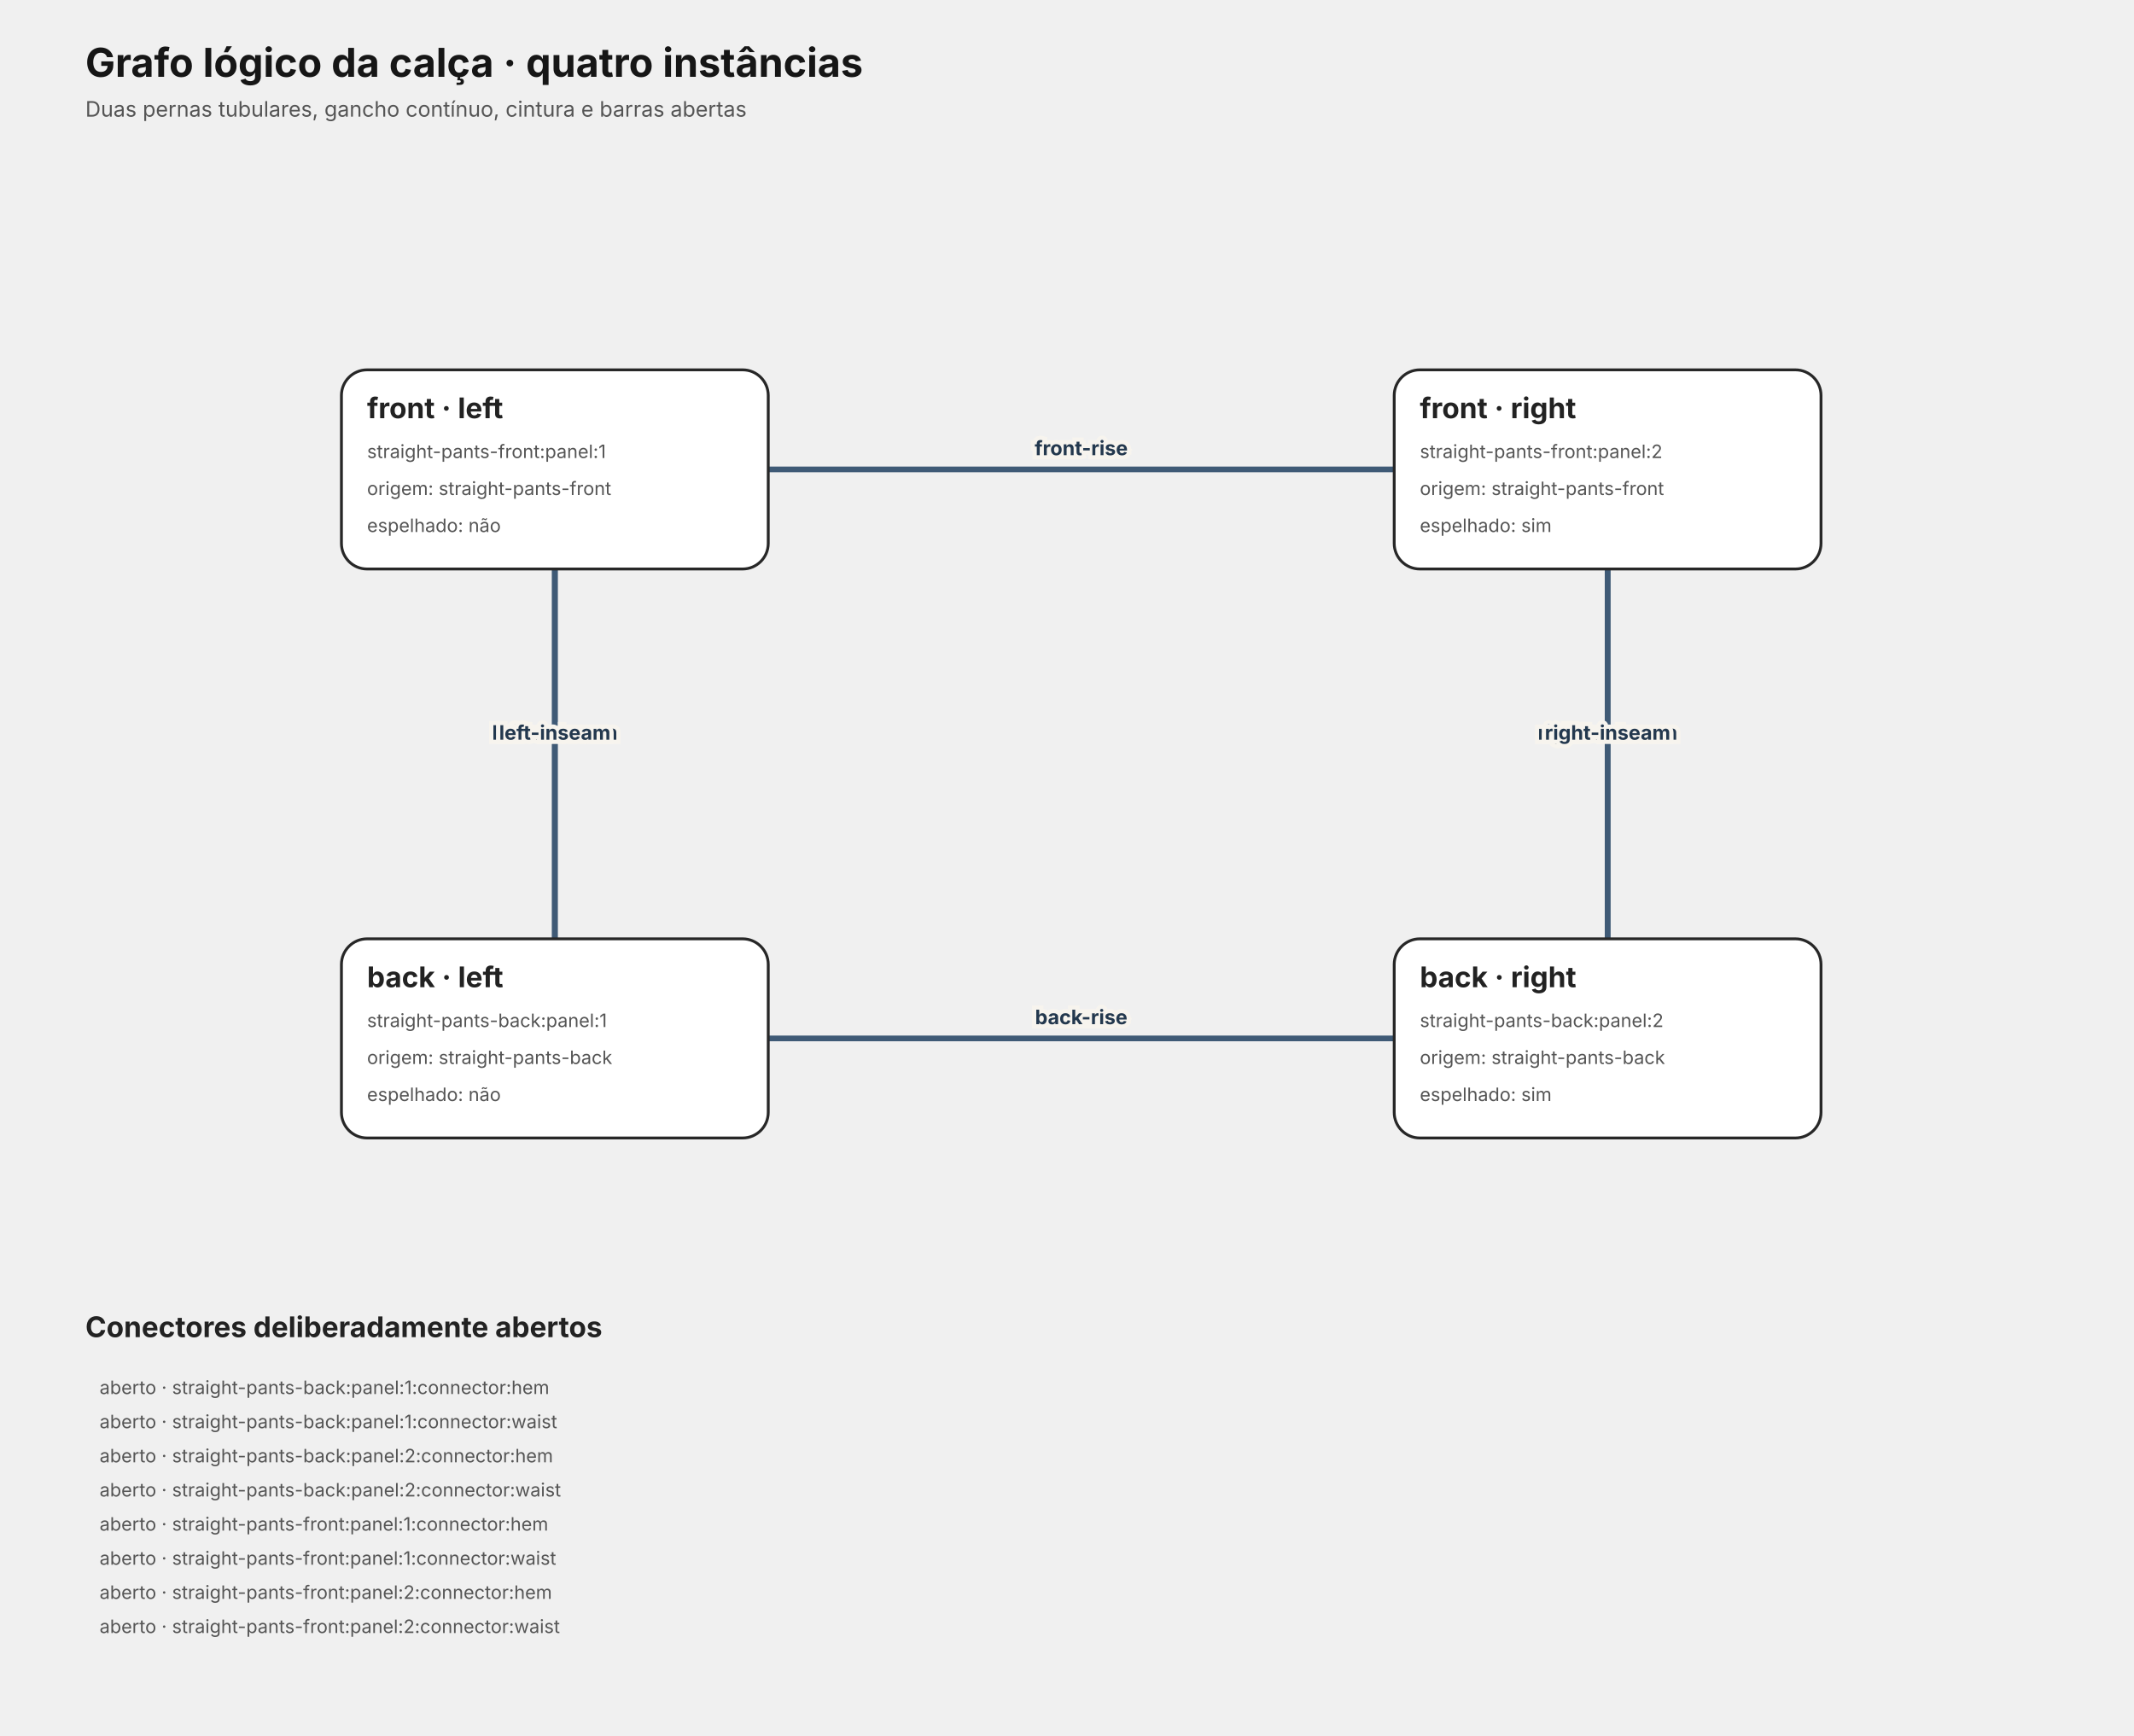
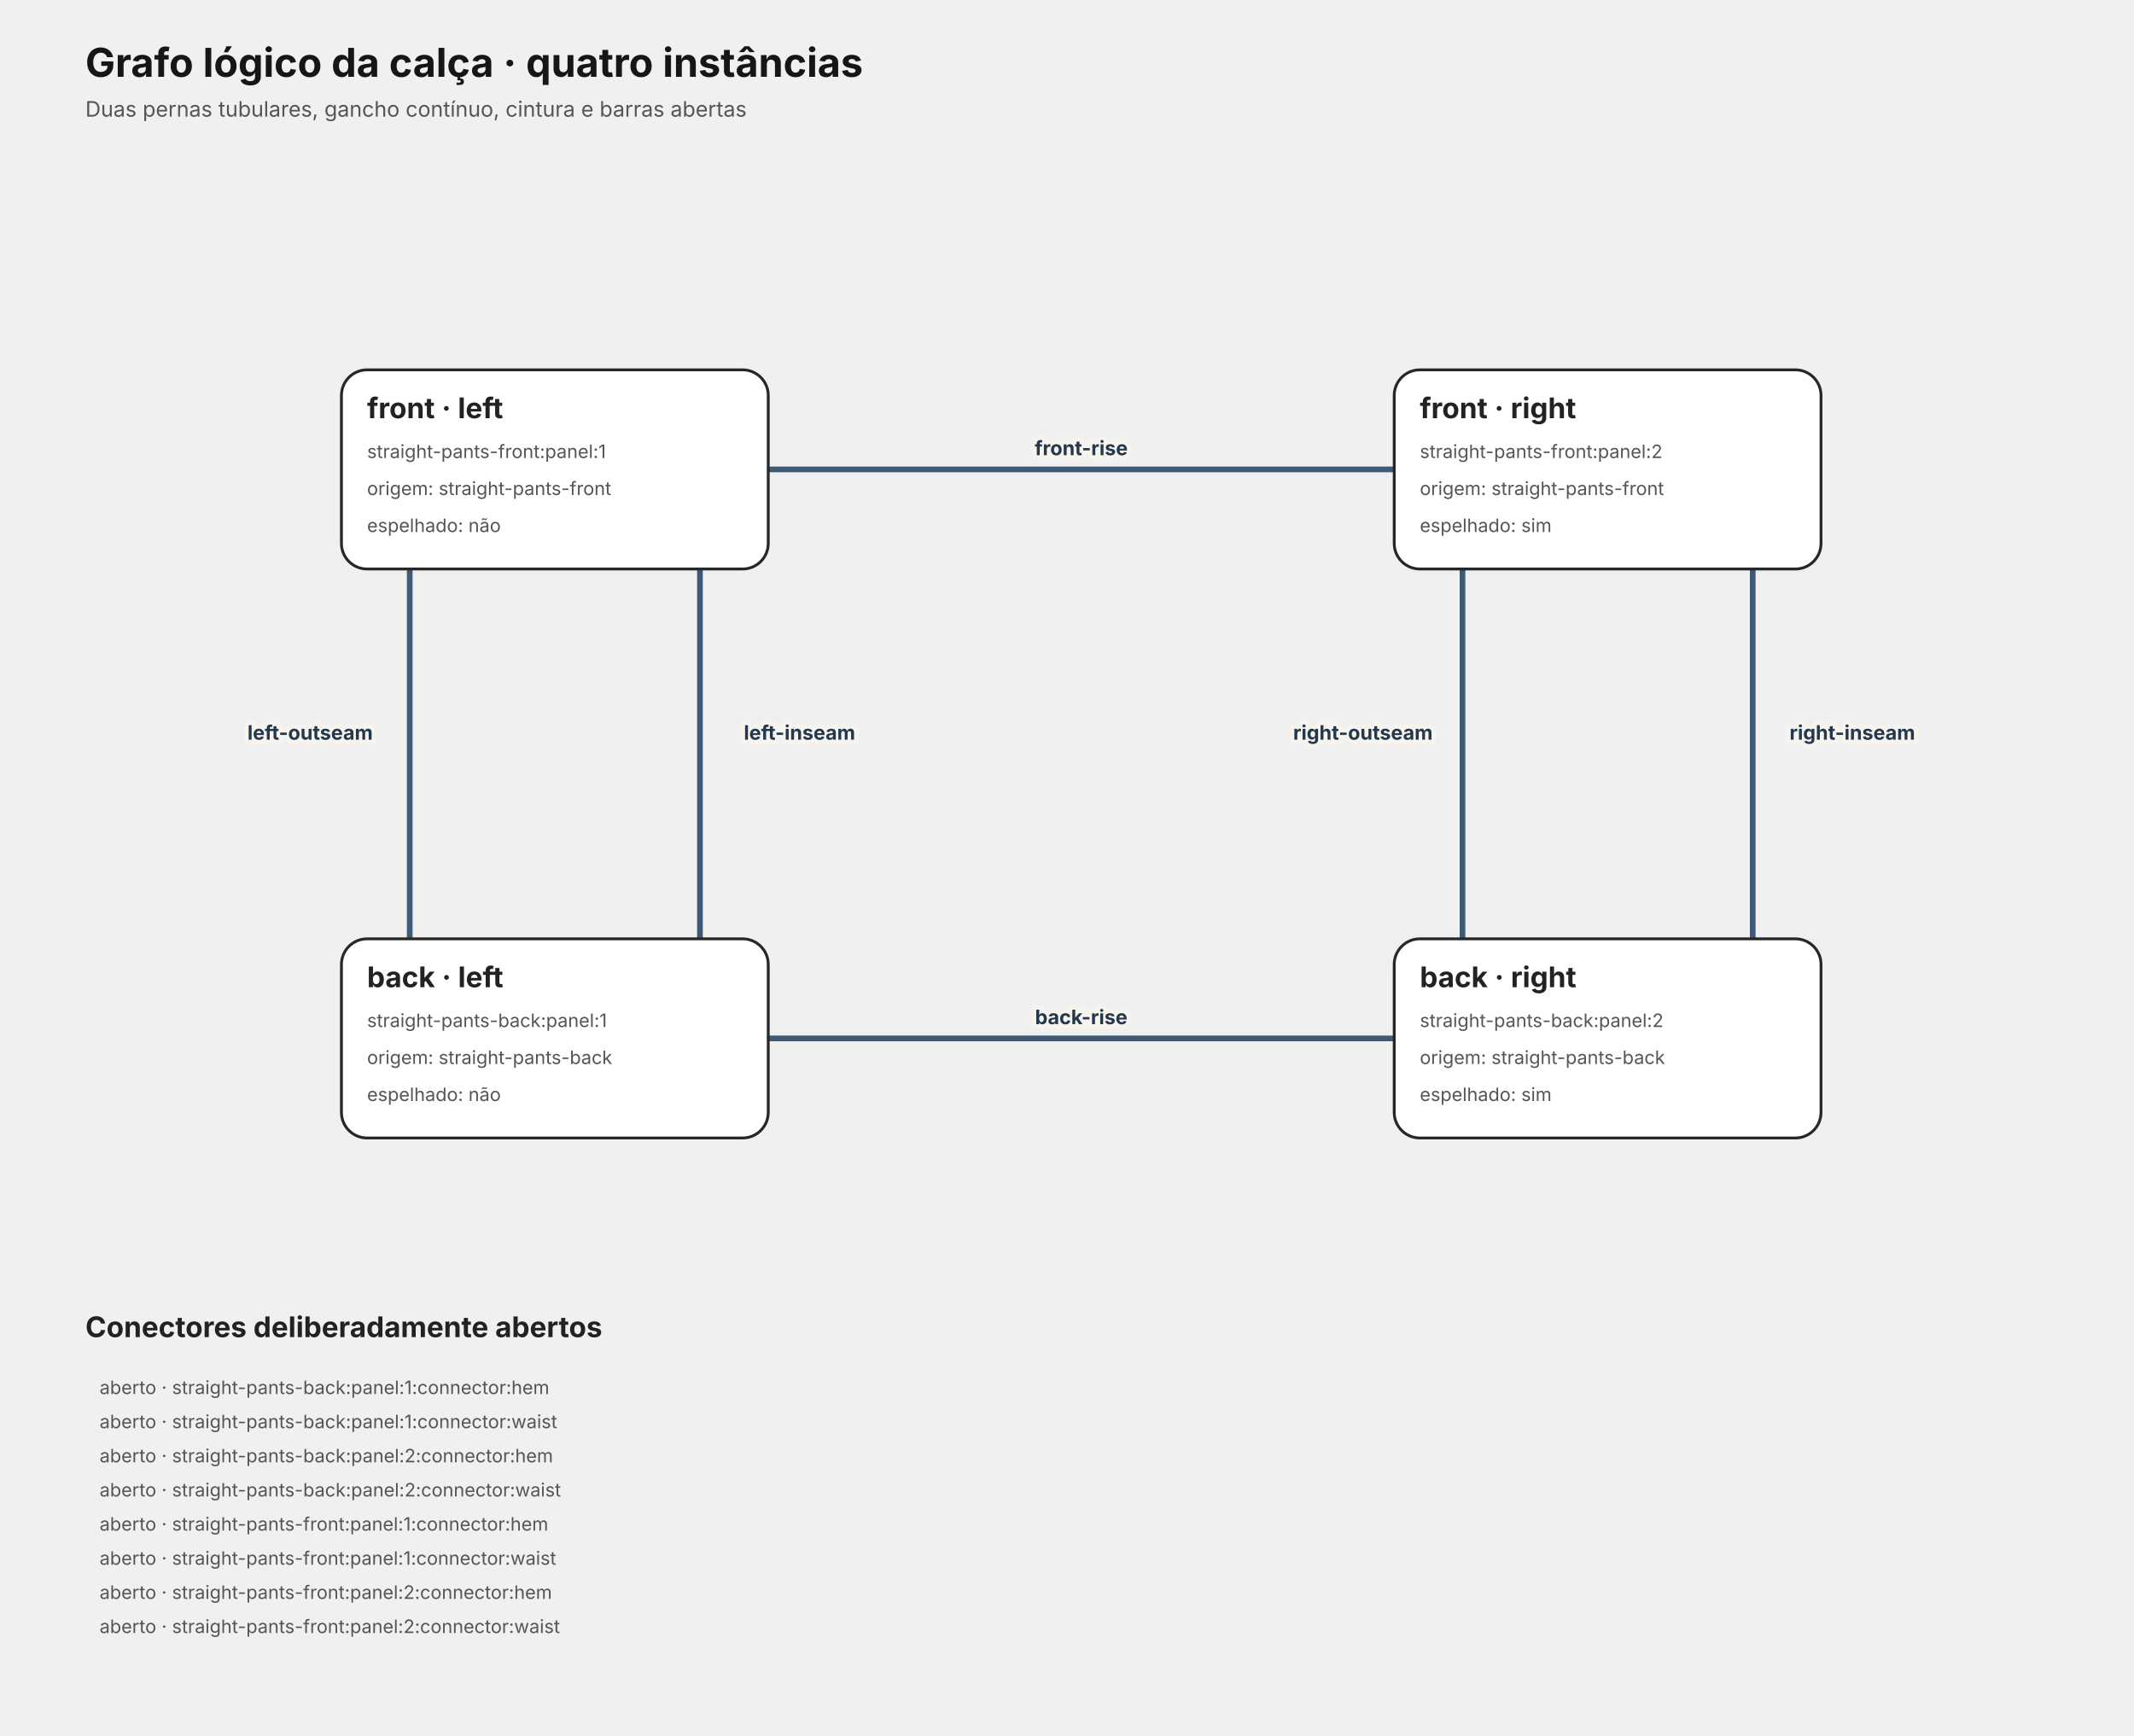
<svg xmlns="http://www.w3.org/2000/svg" width="1500" height="1220" viewBox="0 0 1500 1220">
  <defs>
    <marker id="arrow" markerWidth="8" markerHeight="8" refX="7" refY="4" orient="auto">
      <path d="M0,0 L8,4 L0,8 Z" />
    </marker>
  </defs>
  <style>
    svg { background: #f7f4ee; font-family: Inter, Arial, sans-serif; }
    .title { font-size: 28px; font-weight: 700; fill: #161616; }
    .subtitle { font-size: 15px; fill: #555; }
    .card { fill: #fff; stroke: #c8c2b8; stroke-width: 2; }
    .card-title, .node-title { font-size: 20px; font-weight: 700; fill: #222; }
    .small { font-size: 13px; fill: #555; }
    .pattern { fill: #e7ddd0; fill-opacity: .72; stroke: #171717; stroke-width: 2.3; vector-effect: non-scaling-stroke; }
    .reference { stroke: #777; stroke-width: 1.2; stroke-dasharray: 7 5; vector-effect: non-scaling-stroke; }
    .grain { stroke: #111; stroke-width: 1.5; vector-effect: non-scaling-stroke; }
    .dart { fill: none; stroke: #8a3f2e; stroke-width: 1.8; vector-effect: non-scaling-stroke; }
    .node { fill: #fff; stroke: #272727; stroke-width: 2; }
    .seam { stroke: #3f5a76; stroke-width: 4; }
    .seam-label { font-size: 14px; font-weight: 700; fill: #23384e; paint-order: stroke; stroke: #f7f4ee; stroke-width: 6; }
  </style>
  <text x="60" y="54" class="title">Grafo lógico da calça · quatro instâncias</text>
  <text x="60" y="82" class="subtitle">Duas pernas tubulares, gancho contínuo, cintura e barras abertas</text>
  <g>
-     <line x1="390" y1="330" x2="390" y2="730" class="seam" />
-     <text x="390" y="520" text-anchor="middle" class="seam-label">left-outseam</text>
+     <line x1="288" y1="330" x2="288" y2="730" class="seam" />
+     <text x="218" y="520" text-anchor="middle" class="seam-label">left-outseam</text>
  </g>
  <g>
-     <line x1="390" y1="330" x2="390" y2="730" class="seam" />
-     <text x="390" y="520" text-anchor="middle" class="seam-label">left-inseam</text>
+     <line x1="492" y1="330" x2="492" y2="730" class="seam" />
+     <text x="562" y="520" text-anchor="middle" class="seam-label">left-inseam</text>
  </g>
  <g>
-     <line x1="1130" y1="330" x2="1130" y2="730" class="seam" />
-     <text x="1130" y="520" text-anchor="middle" class="seam-label">right-outseam</text>
+     <line x1="1028" y1="330" x2="1028" y2="730" class="seam" />
+     <text x="958" y="520" text-anchor="middle" class="seam-label">right-outseam</text>
  </g>
  <g>
-     <line x1="1130" y1="330" x2="1130" y2="730" class="seam" />
-     <text x="1130" y="520" text-anchor="middle" class="seam-label">right-inseam</text>
+     <line x1="1232" y1="330" x2="1232" y2="730" class="seam" />
+     <text x="1302" y="520" text-anchor="middle" class="seam-label">right-inseam</text>
  </g>
  <g>
    <line x1="390" y1="330" x2="1130" y2="330" class="seam" />
    <text x="760" y="320" text-anchor="middle" class="seam-label">front-rise</text>
  </g>
  <g>
    <line x1="390" y1="730" x2="1130" y2="730" class="seam" />
    <text x="760" y="720" text-anchor="middle" class="seam-label">back-rise</text>
  </g>
  <g>
    <rect x="240" y="260" width="300" height="140" rx="18" class="node" />
    <text x="258" y="294" class="node-title">front · left</text>
    <text x="258" y="322" class="small">straight-pants-front:panel:1</text>
    <text x="258" y="348" class="small">origem: straight-pants-front</text>
    <text x="258" y="374" class="small">espelhado: não</text>
  </g>
  <g>
    <rect x="980" y="260" width="300" height="140" rx="18" class="node" />
    <text x="998" y="294" class="node-title">front · right</text>
    <text x="998" y="322" class="small">straight-pants-front:panel:2</text>
    <text x="998" y="348" class="small">origem: straight-pants-front</text>
    <text x="998" y="374" class="small">espelhado: sim</text>
  </g>
  <g>
    <rect x="240" y="660" width="300" height="140" rx="18" class="node" />
    <text x="258" y="694" class="node-title">back · left</text>
    <text x="258" y="722" class="small">straight-pants-back:panel:1</text>
    <text x="258" y="748" class="small">origem: straight-pants-back</text>
    <text x="258" y="774" class="small">espelhado: não</text>
  </g>
  <g>
    <rect x="980" y="660" width="300" height="140" rx="18" class="node" />
    <text x="998" y="694" class="node-title">back · right</text>
    <text x="998" y="722" class="small">straight-pants-back:panel:2</text>
    <text x="998" y="748" class="small">origem: straight-pants-back</text>
    <text x="998" y="774" class="small">espelhado: sim</text>
  </g>
  <text x="60" y="940" class="card-title">Conectores deliberadamente abertos</text>
  <text x="70" y="980" class="small">aberto · straight-pants-back:panel:1:connector:hem</text>
  <text x="70" y="1004" class="small">aberto · straight-pants-back:panel:1:connector:waist</text>
  <text x="70" y="1028" class="small">aberto · straight-pants-back:panel:2:connector:hem</text>
  <text x="70" y="1052" class="small">aberto · straight-pants-back:panel:2:connector:waist</text>
  <text x="70" y="1076" class="small">aberto · straight-pants-front:panel:1:connector:hem</text>
  <text x="70" y="1100" class="small">aberto · straight-pants-front:panel:1:connector:waist</text>
  <text x="70" y="1124" class="small">aberto · straight-pants-front:panel:2:connector:hem</text>
  <text x="70" y="1148" class="small">aberto · straight-pants-front:panel:2:connector:waist</text>
</svg>
